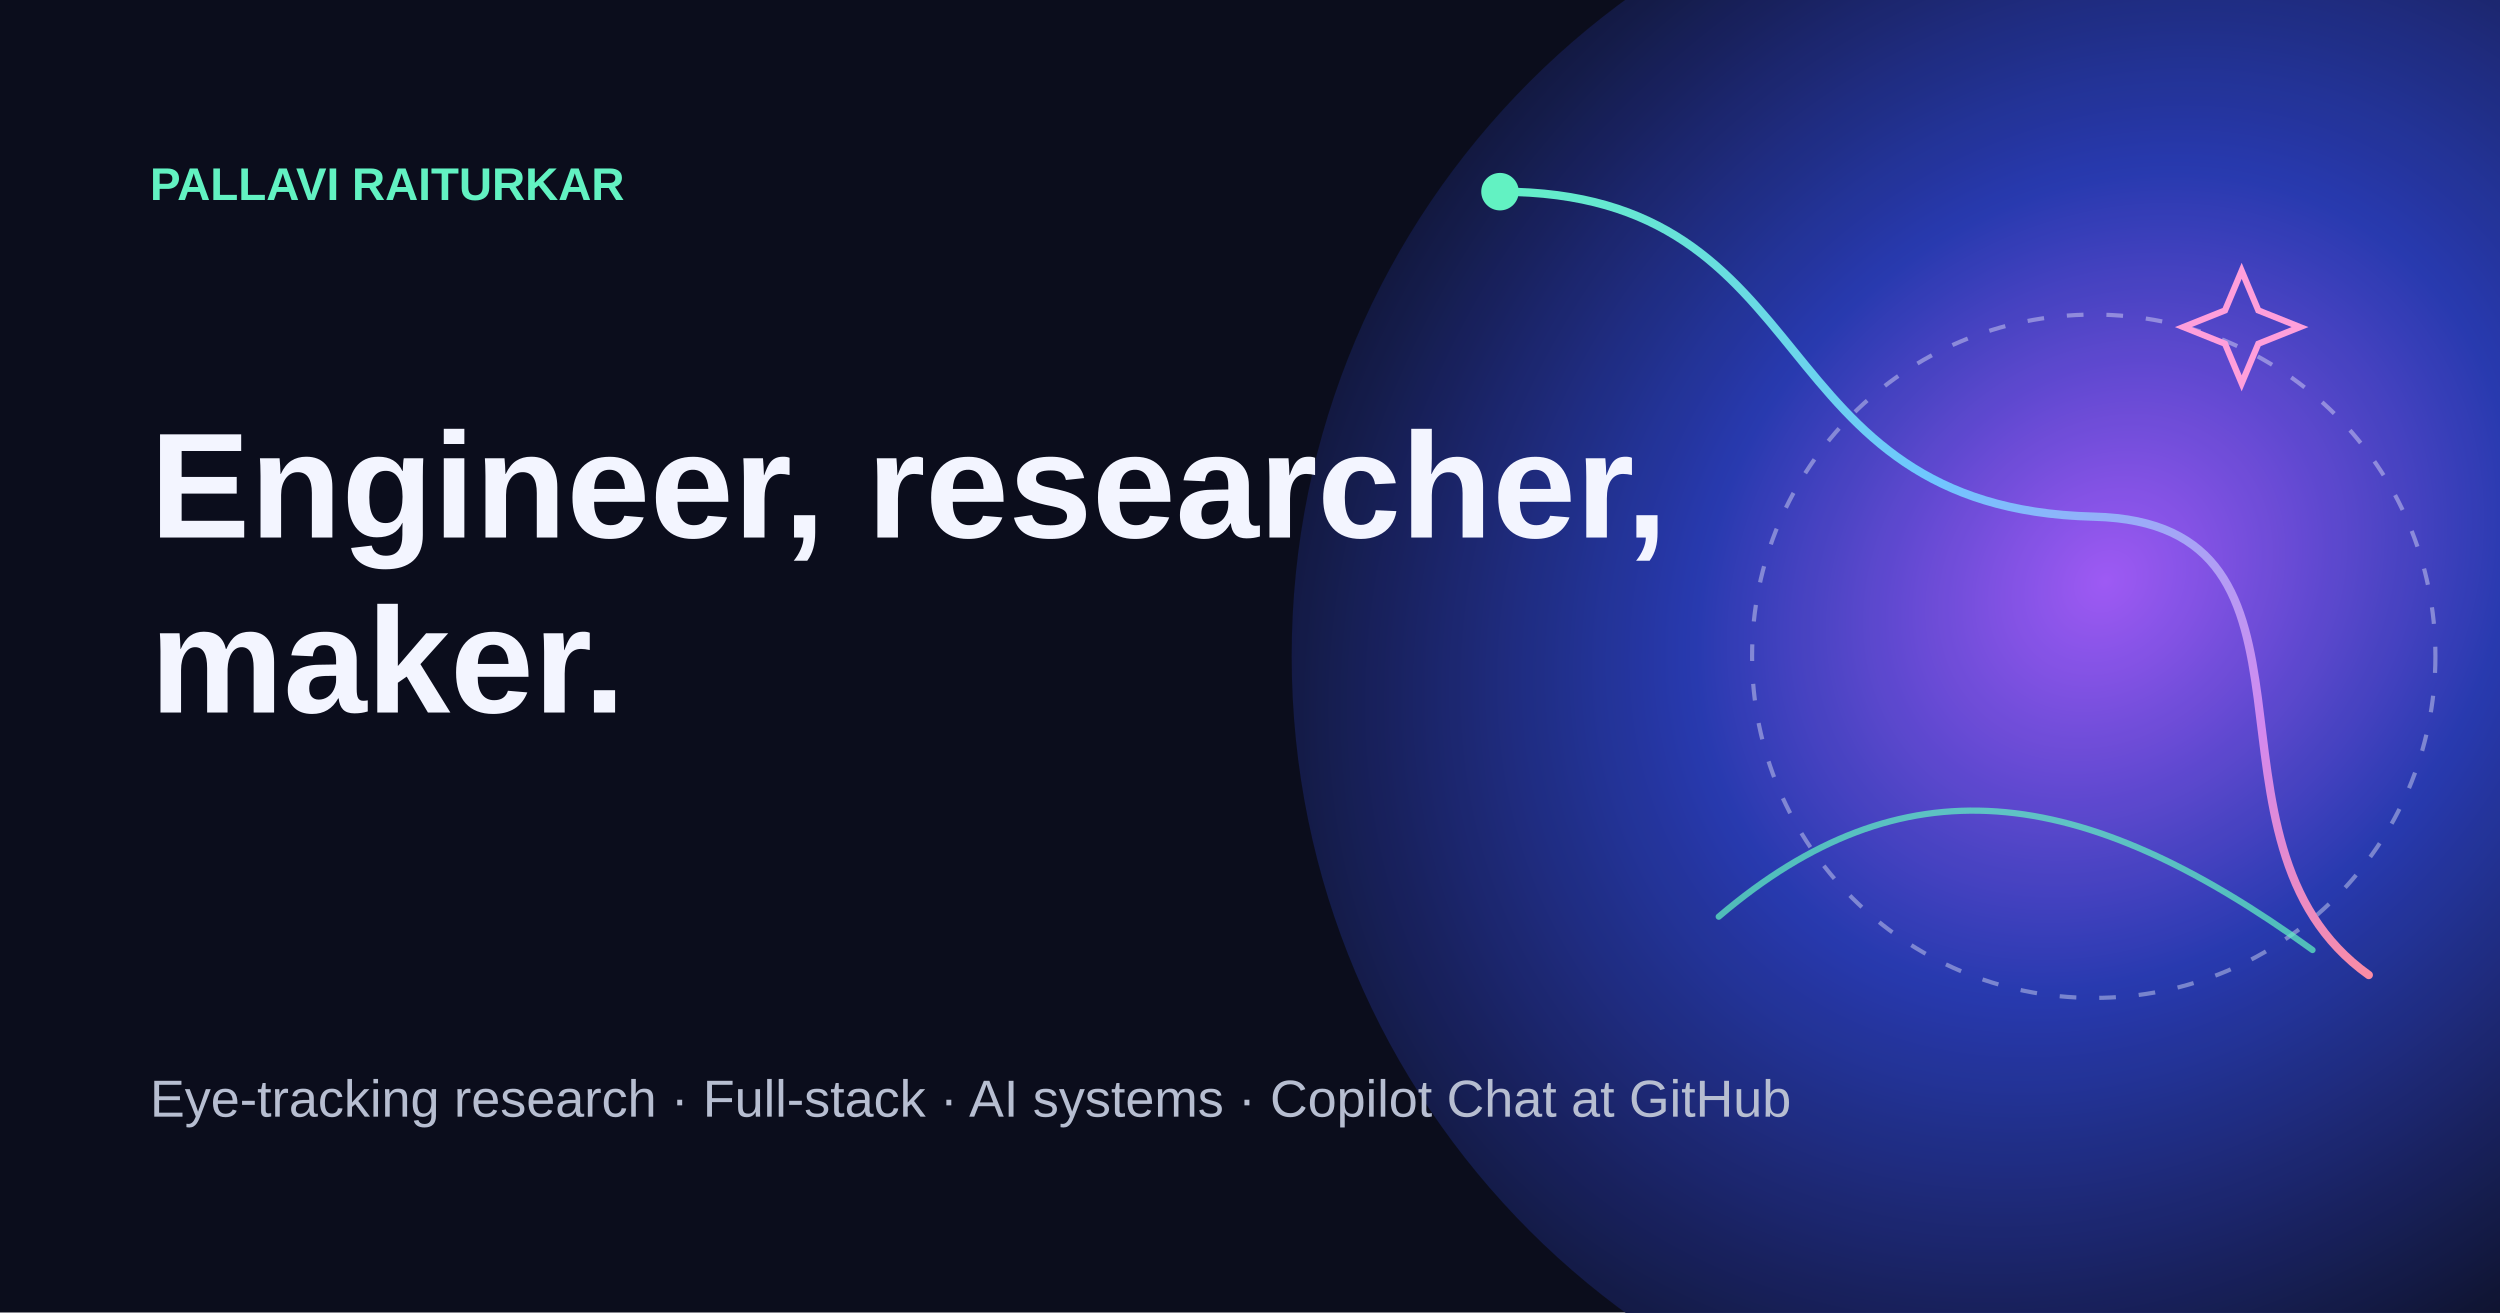
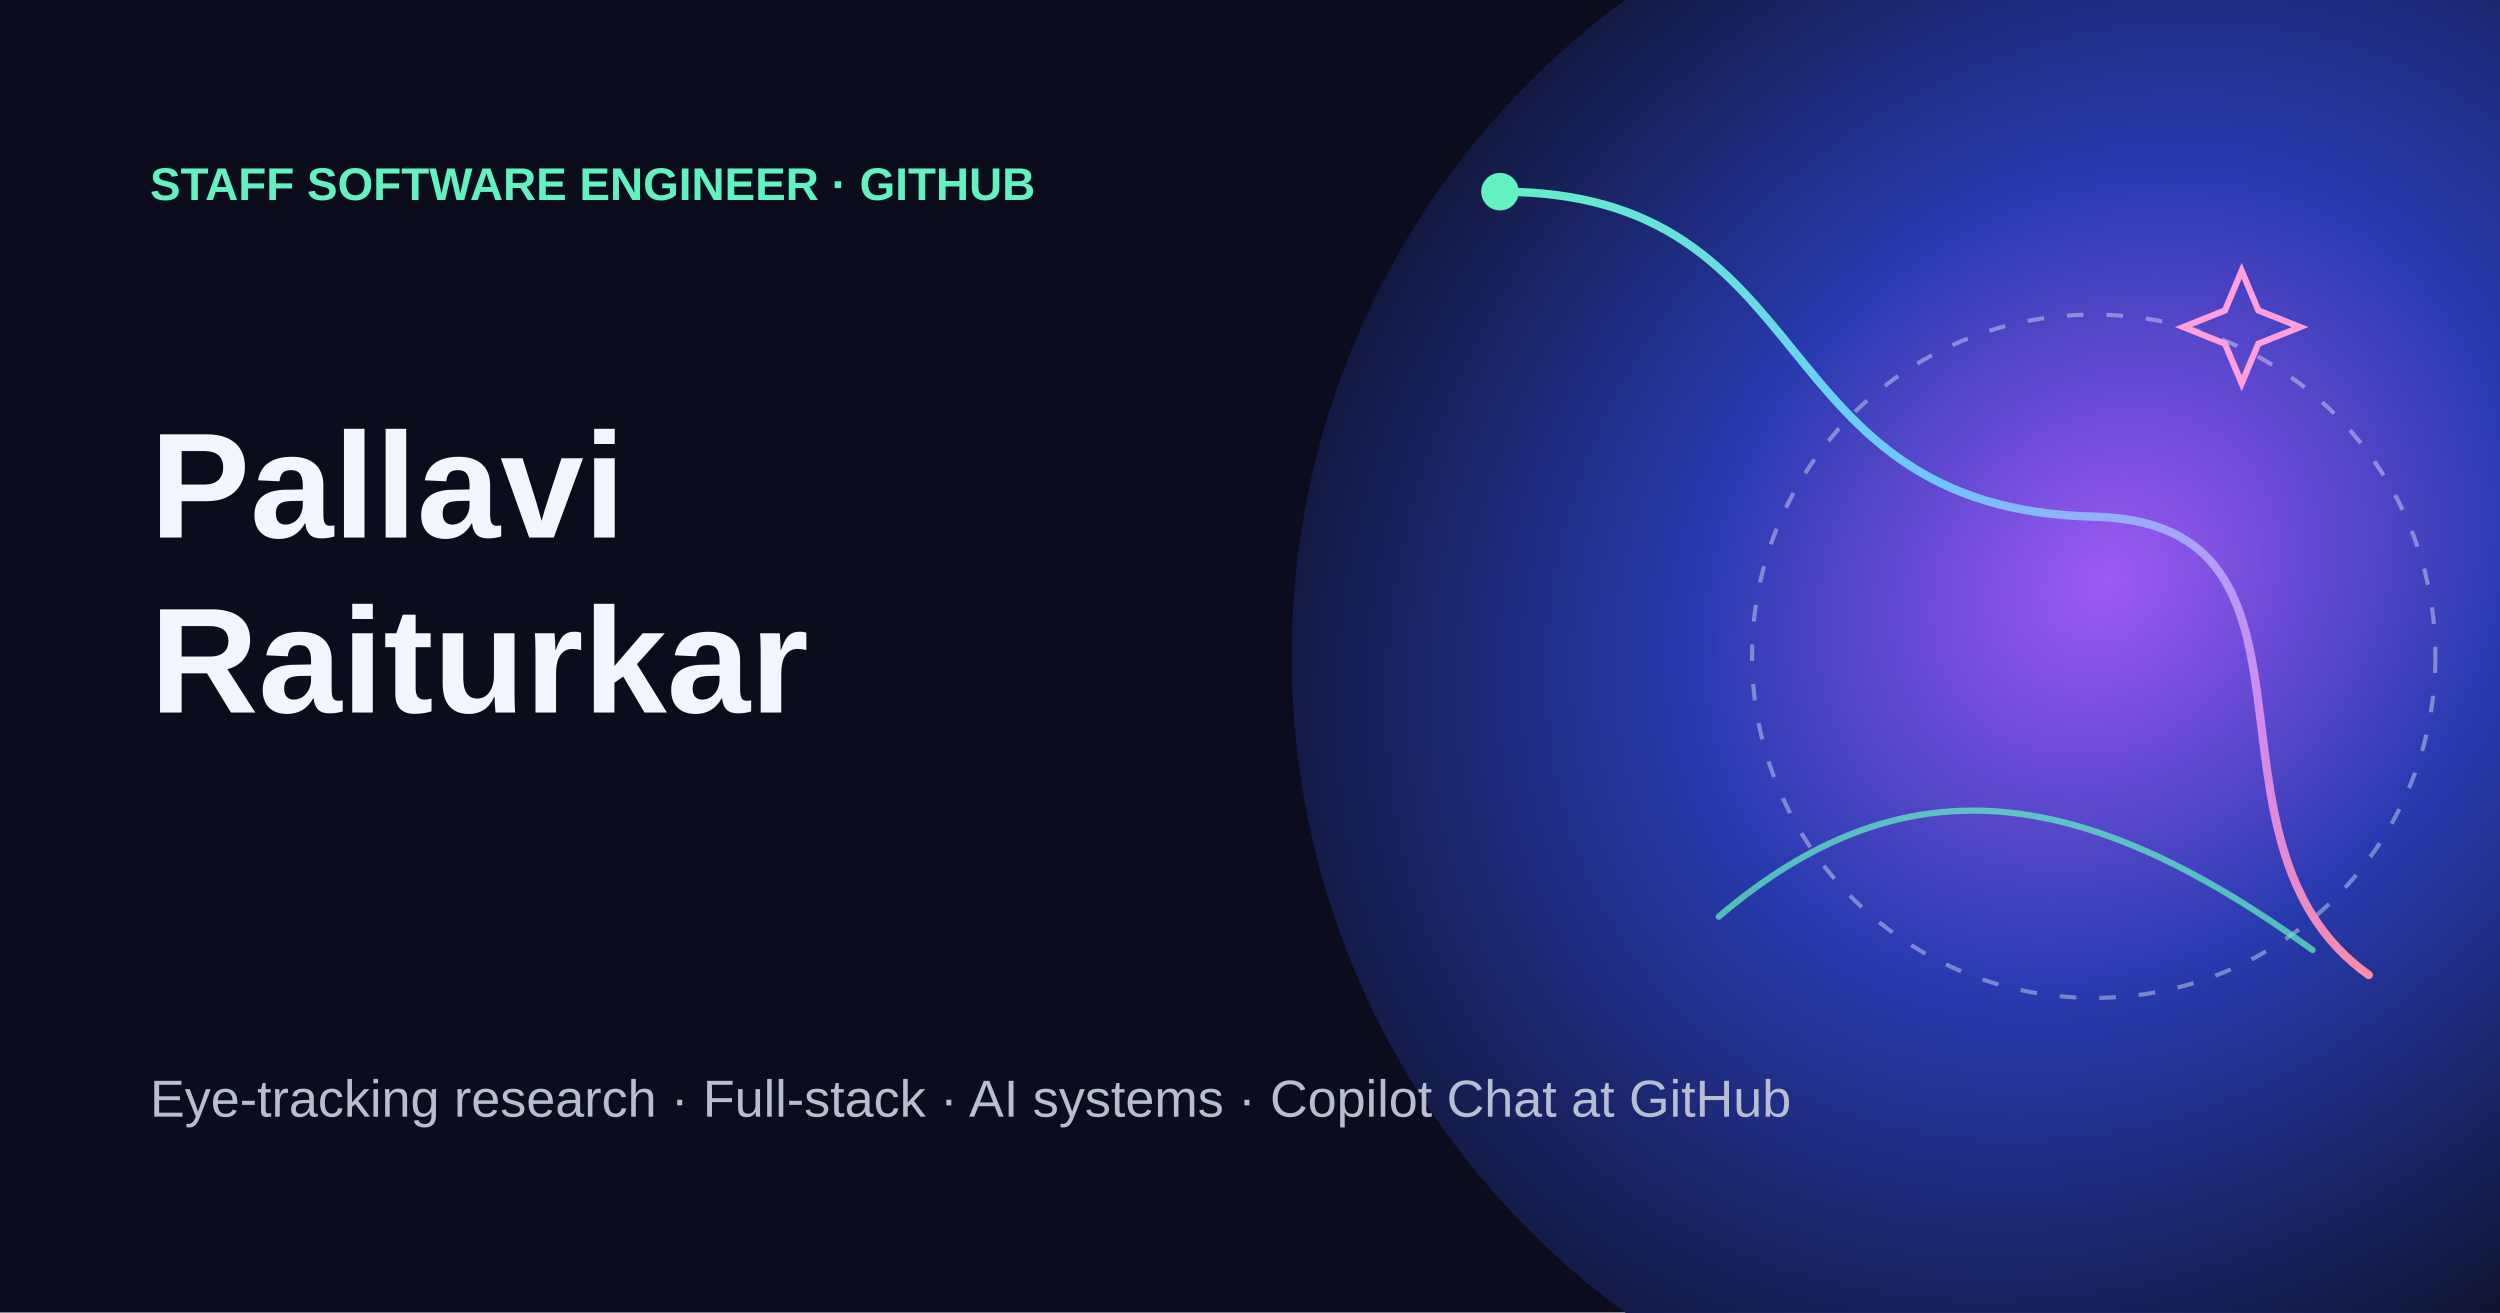
<svg xmlns="http://www.w3.org/2000/svg" width="1200" height="630" viewBox="0 0 1200 630">
  <defs>
    <radialGradient id="field" cx="0" cy="0" r="1" gradientTransform="translate(1010 280) rotate(135) scale(500 430)" gradientUnits="userSpaceOnUse">
      <stop stop-color="#a55dff" />
      <stop offset=".42" stop-color="#293cb7" />
      <stop offset="1" stop-color="#0b0d1c" />
    </radialGradient>
    <linearGradient id="signal" x1="696" y1="86" x2="1136" y2="488" gradientUnits="userSpaceOnUse">
      <stop stop-color="#62f2c2" />
      <stop offset=".45" stop-color="#6fc6ff" />
      <stop offset=".78" stop-color="#d389ef" />
      <stop offset="1" stop-color="#ff8c9d" />
    </linearGradient>
  </defs>
  <rect width="1200" height="630" fill="#0b0d1c" />
  <circle cx="1010" cy="315" r="390" fill="url(#field)" opacity=".95" />
  <circle cx="1005" cy="315" r="164" fill="none" stroke="#f3f5ff" stroke-opacity=".4" stroke-width="2" stroke-dasharray="8 11" />
  <path d="M720 92c158 0 123 152 285 156 124 3 42 156 132 220" fill="none" stroke="url(#signal)" stroke-width="4" stroke-linecap="round" />
  <path d="M825 440c88-75 173-65 285 16" fill="none" stroke="#62f2c2" stroke-opacity=".72" stroke-width="3" stroke-linecap="round" />
  <circle cx="720" cy="92" r="9" fill="#62f2c2" />
  <path d="m1076 130 8 19 20 8-20 8-8 19-8-19-20-8 20-8 8-19Z" fill="none" stroke="#ff9fdb" stroke-width="3" />
  <text x="72" y="96" fill="#62f2c2" font-family="Arial, sans-serif" font-size="22" font-weight="700">
-     PALLAVI RAITURKAR
+     STAFF SOFTWARE ENGINEER · GITHUB
  </text>
  <text x="72" y="258" fill="#f3f5ff" font-family="Arial, sans-serif" font-size="72" font-weight="700">
-     <tspan x="72" dy="0">Engineer, researcher,</tspan>
-     <tspan x="72" dy="84">maker.</tspan>
+     <tspan x="72" dy="0">Pallavi</tspan>
+     <tspan x="72" dy="84">Raiturkar</tspan>
  </text>
  <text x="72" y="536" fill="#b7bed1" font-family="Arial, sans-serif" font-size="25">
    Eye-tracking research · Full-stack · AI systems · Copilot Chat at GitHub
  </text>
</svg>
